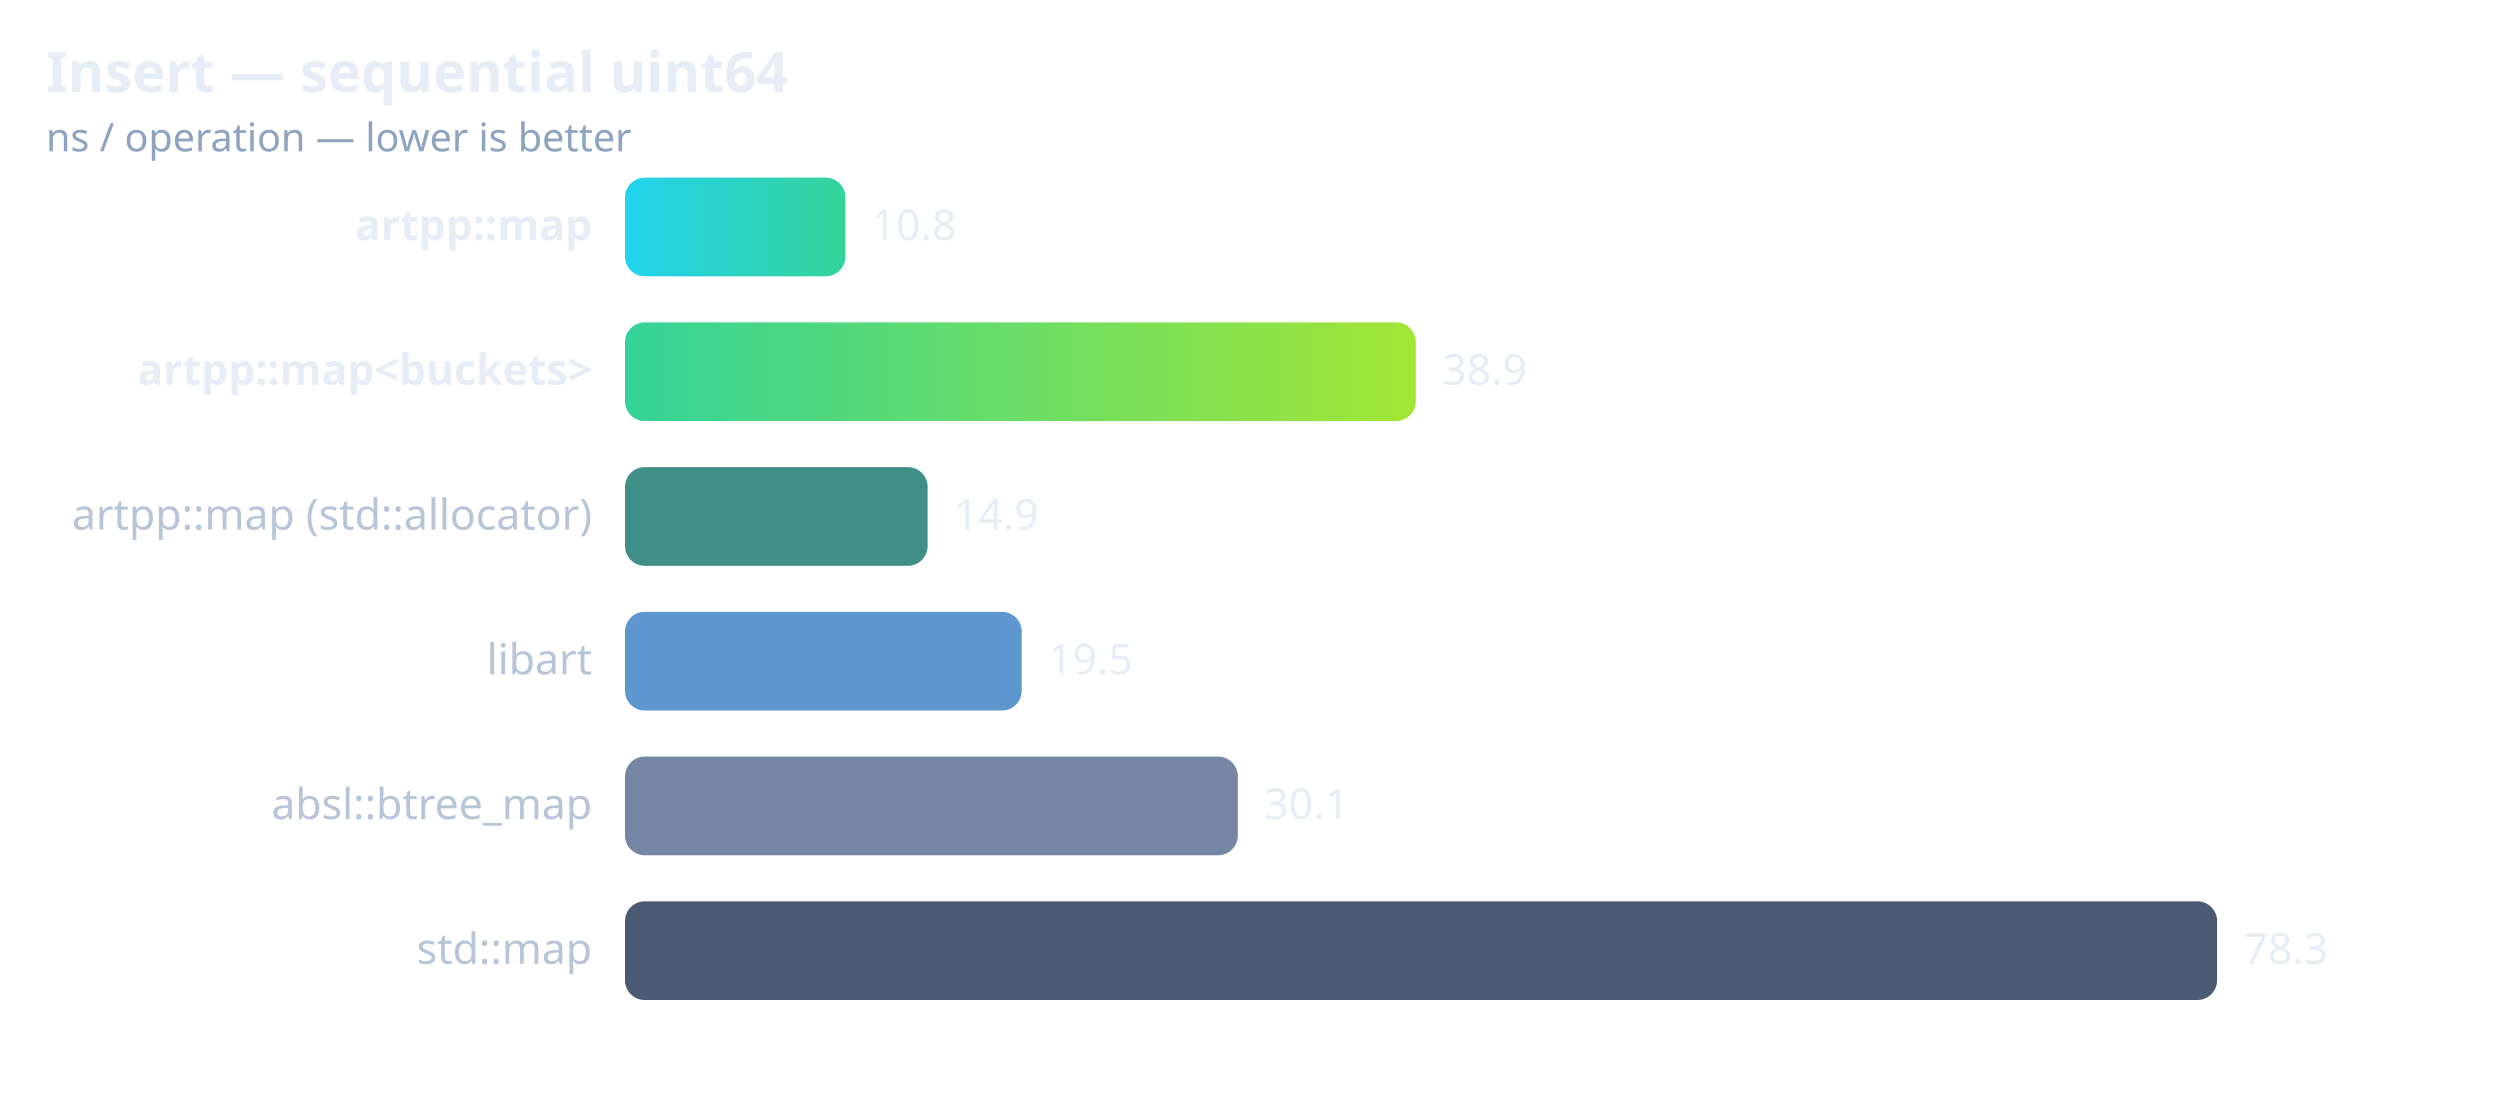
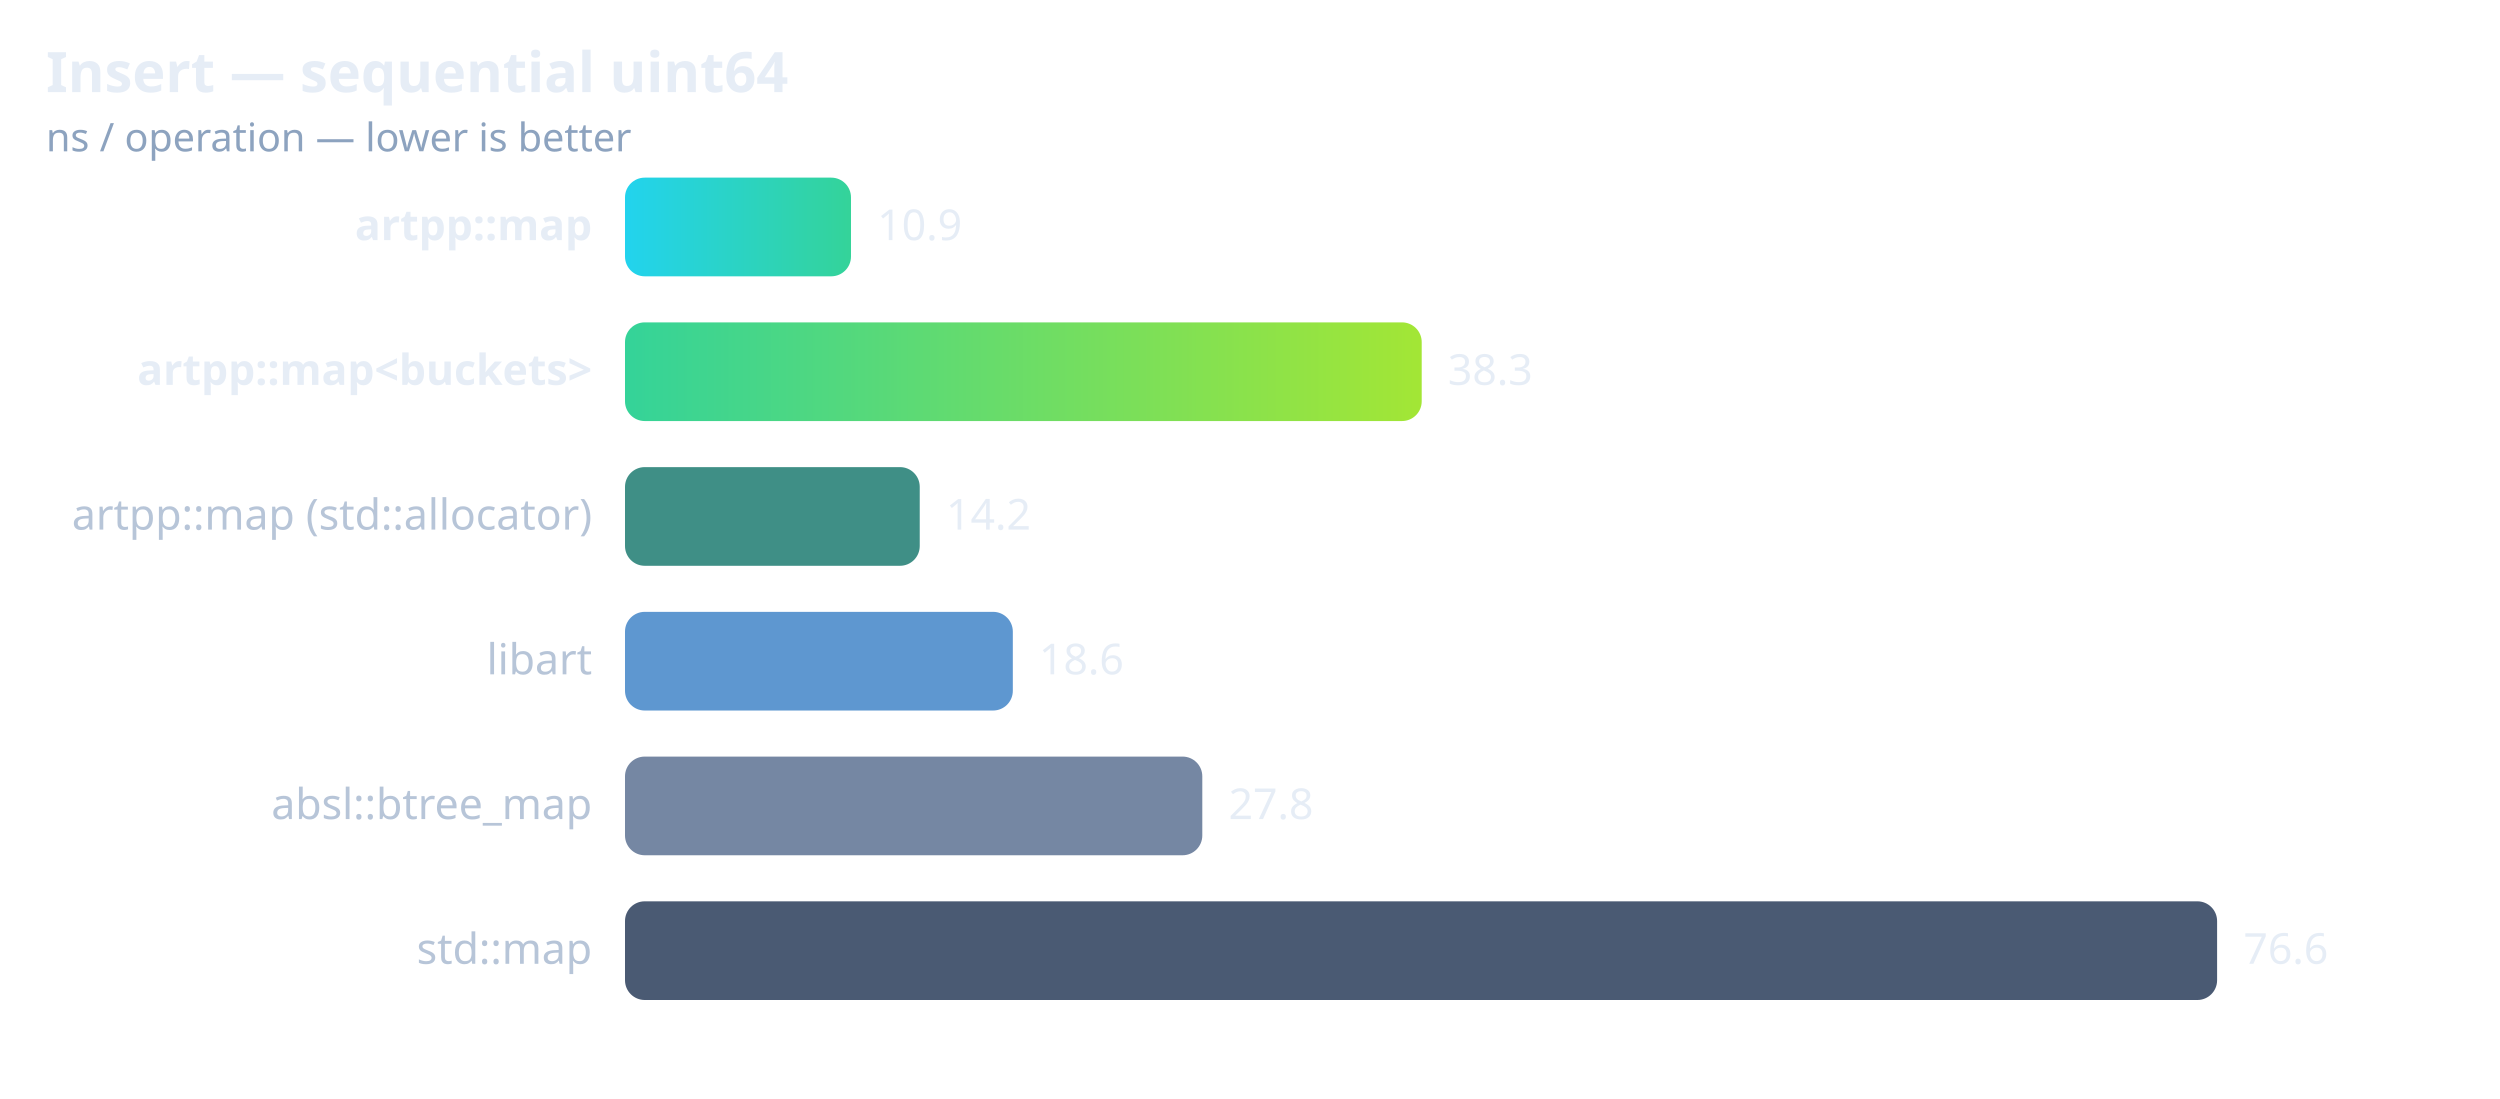
<svg xmlns="http://www.w3.org/2000/svg" viewBox="0 0 760 334" font-family="ui-sans-serif, system-ui, sans-serif" role="img" aria-label="Insert — sequential uint64">
  <defs>
    <linearGradient id="hot" x1="0" y1="0" x2="1" y2="0">
      <stop offset="0" stop-color="#22d3ee" />
      <stop offset="1" stop-color="#34d399" />
    </linearGradient>
    <linearGradient id="hot2" x1="0" y1="0" x2="1" y2="0">
      <stop offset="0" stop-color="#34d399" />
      <stop offset="1" stop-color="#a3e635" />
    </linearGradient>
  </defs>
  <text x="14" y="28" font-size="17" font-weight="600" fill="#e6edf6">Insert — sequential uint64</text>
  <text x="14" y="46" font-size="12" fill="#8da3bf">ns / operation — lower is better</text>
  <text x="180" y="73.0" font-size="13" font-weight="600" fill="#e6edf6" text-anchor="end">artpp::map</text>
-   <rect x="190" y="54" width="67.0" height="30" rx="6" fill="url(#hot)" />
-   <text x="264.953" y="73.0" font-size="13" fill="#e6edf6">10.8</text>
+   <rect x="190" y="54" width="68.7" height="30" rx="6" fill="url(#hot)" />
+   <text x="266.691" y="73.0" font-size="13" fill="#e6edf6">10.9</text>
  <text x="180" y="117.0" font-size="13" font-weight="600" fill="#e6edf6" text-anchor="end">artpp::map&lt;buckets&gt;</text>
-   <rect x="190" y="98" width="240.4" height="30" rx="6" fill="url(#hot2)" />
-   <text x="438.424" y="117.0" font-size="13" fill="#e6edf6">38.9</text>
+   <rect x="190" y="98" width="242.2" height="30" rx="6" fill="url(#hot2)" />
+   <text x="440.158" y="117.0" font-size="13" fill="#e6edf6">38.3</text>
  <text x="180" y="161.0" font-size="13" font-weight="400" fill="#b7c5d8" text-anchor="end">artpp::map (std::allocator)</text>
-   <rect x="190" y="142" width="92.0" height="30" rx="6" fill="#3f8f86" />
-   <text x="289.99" y="161.0" font-size="13" fill="#e6edf6">14.9</text>
+   <rect x="190" y="142" width="89.6" height="30" rx="6" fill="#3f8f86" />
+   <text x="287.609" y="161.0" font-size="13" fill="#e6edf6">14.2</text>
  <text x="180" y="205.0" font-size="13" font-weight="400" fill="#b7c5d8" text-anchor="end">libart</text>
-   <rect x="190" y="186" width="120.6" height="30" rx="6" fill="#5e97d0" />
-   <text x="318.614" y="205.0" font-size="13" fill="#e6edf6">19.5</text>
+   <rect x="190" y="186" width="117.9" height="30" rx="6" fill="#5e97d0" />
+   <text x="315.856" y="205.0" font-size="13" fill="#e6edf6">18.6</text>
  <text x="180" y="249.0" font-size="13" font-weight="400" fill="#b7c5d8" text-anchor="end">absl::btree_map</text>
-   <rect x="190" y="230" width="186.3" height="30" rx="6" fill="#7587a3" />
-   <text x="384.33" y="249.0" font-size="13" fill="#e6edf6">30.1</text>
+   <rect x="190" y="230" width="175.5" height="30" rx="6" fill="#7587a3" />
+   <text x="373.489" y="249.0" font-size="13" fill="#e6edf6">27.8</text>
  <text x="180" y="293.0" font-size="13" font-weight="400" fill="#b7c5d8" text-anchor="end">std::map</text>
  <rect x="190" y="274" width="484.0" height="30" rx="6" fill="#4a5a73" />
-   <text x="682.0" y="293.0" font-size="13" fill="#e6edf6">78.3</text>
+   <text x="682.0" y="293.0" font-size="13" fill="#e6edf6">76.6</text>
</svg>
